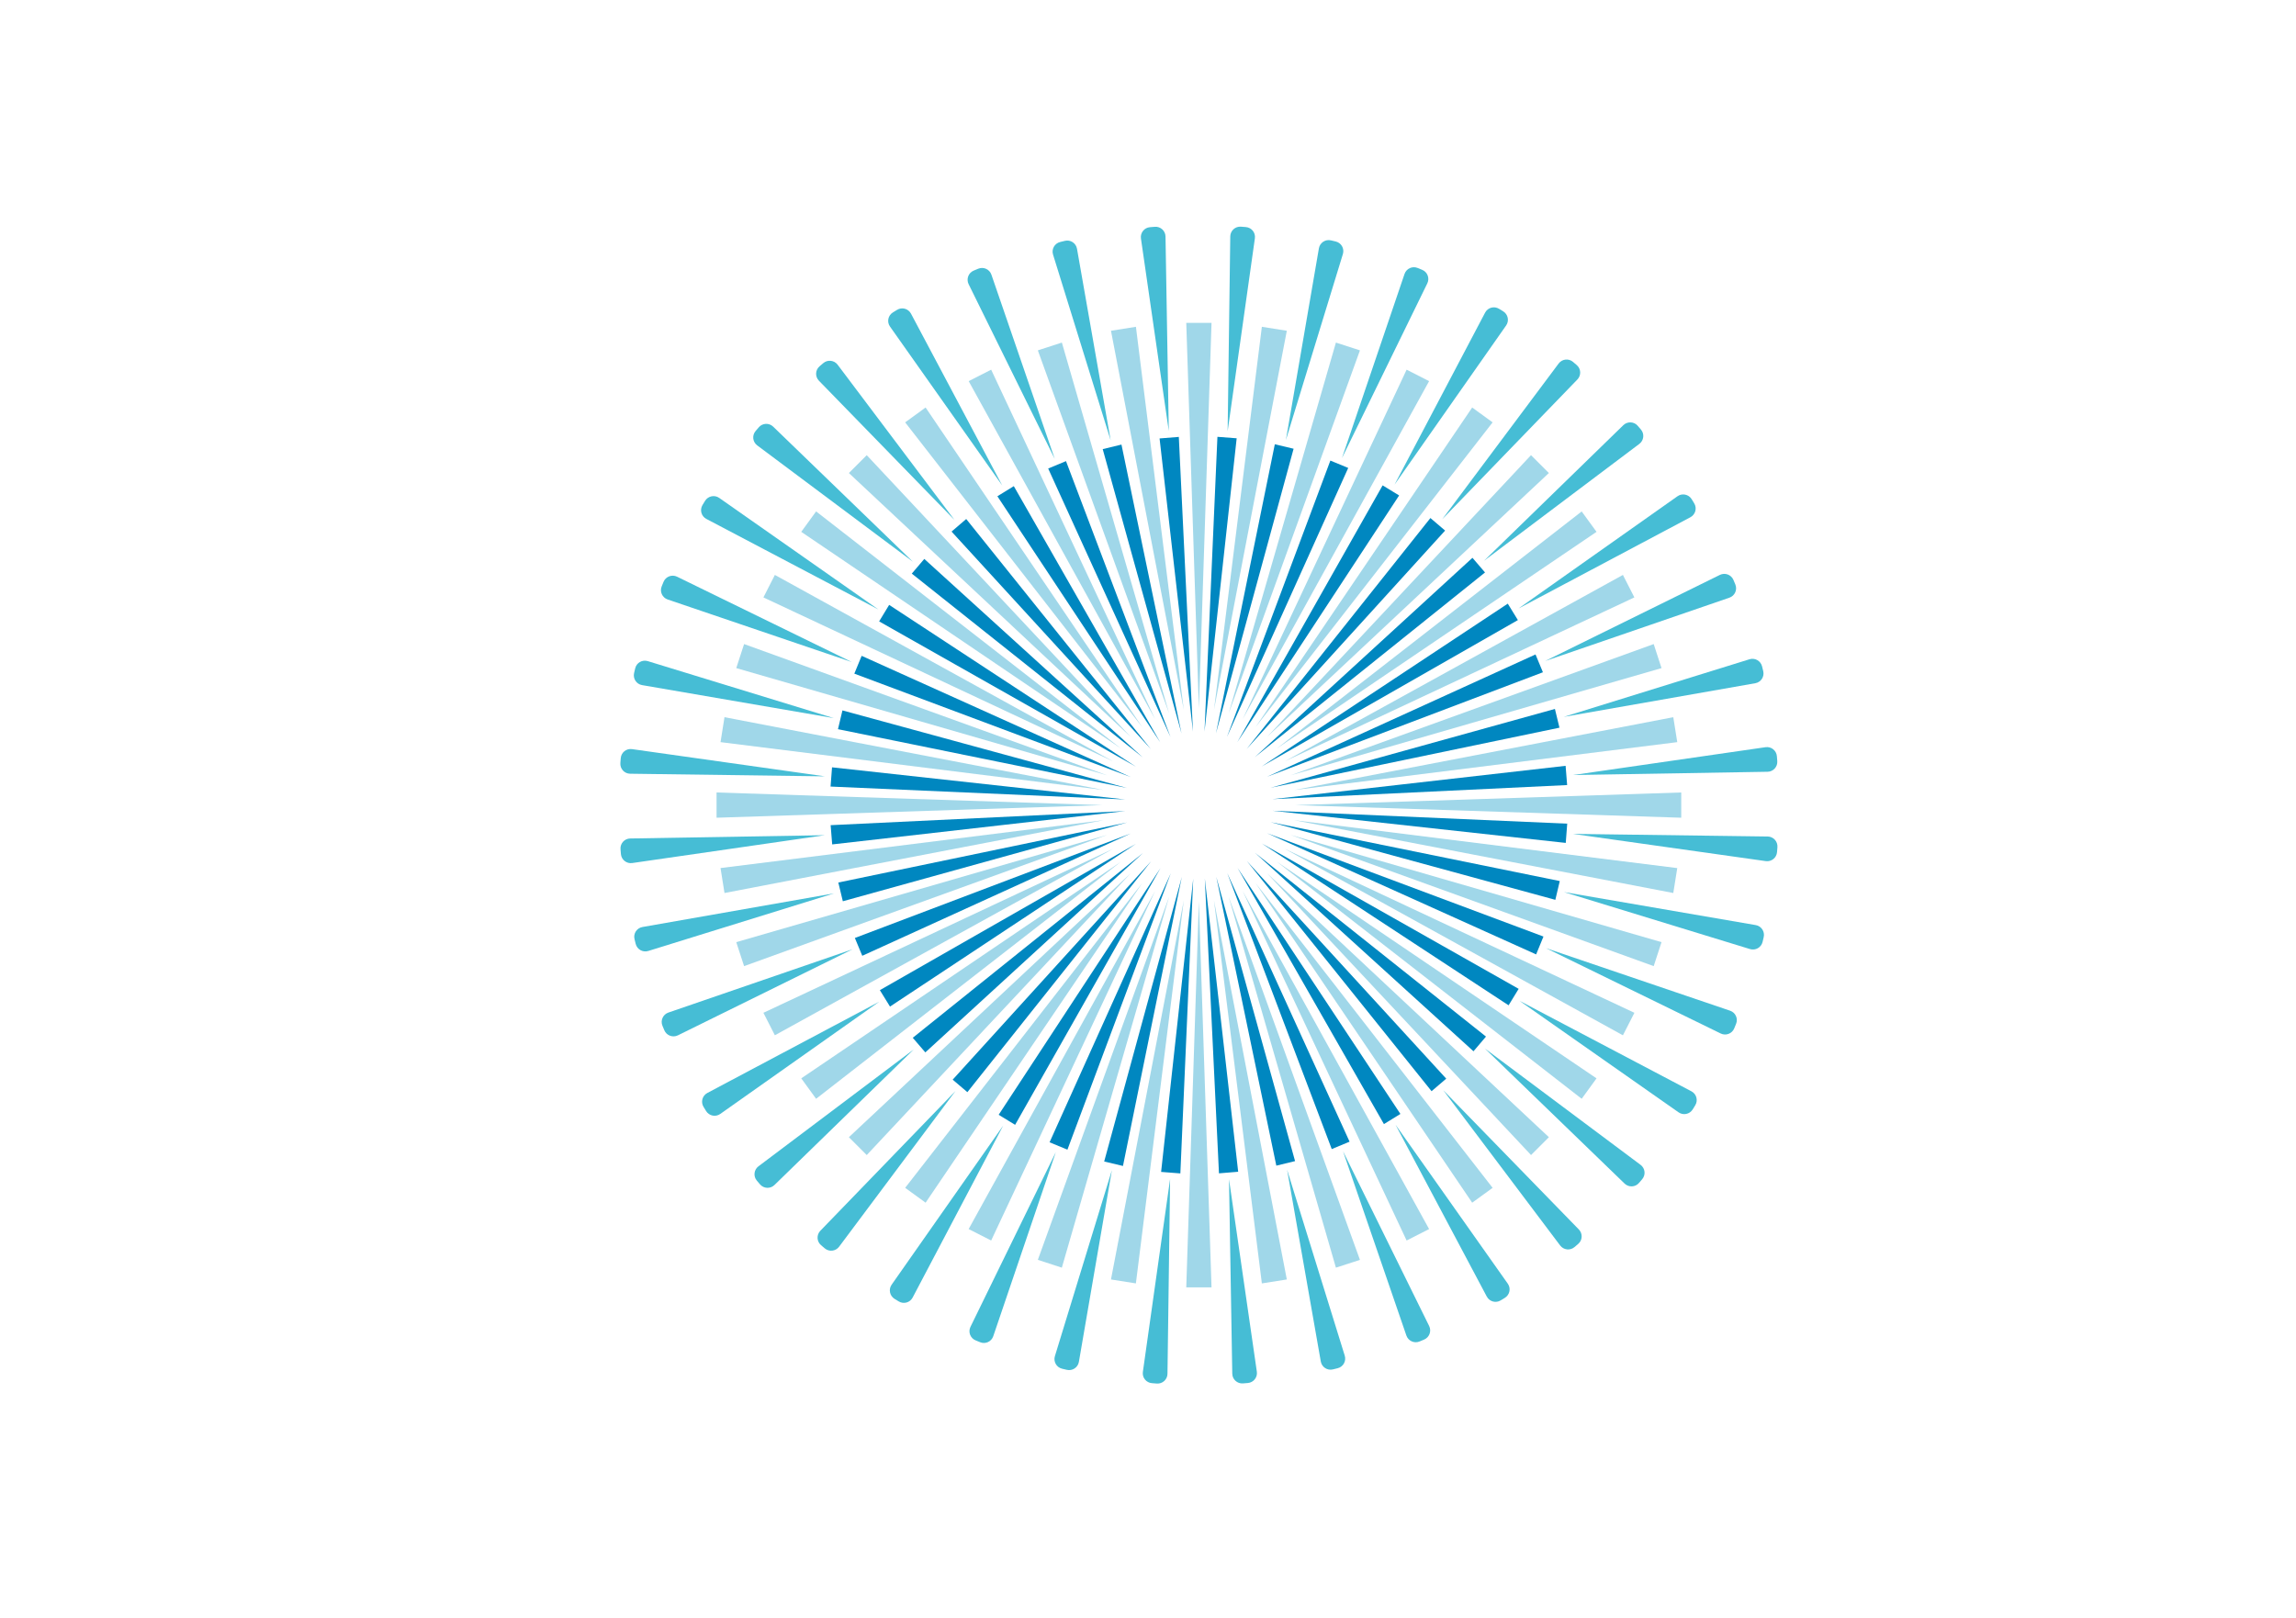
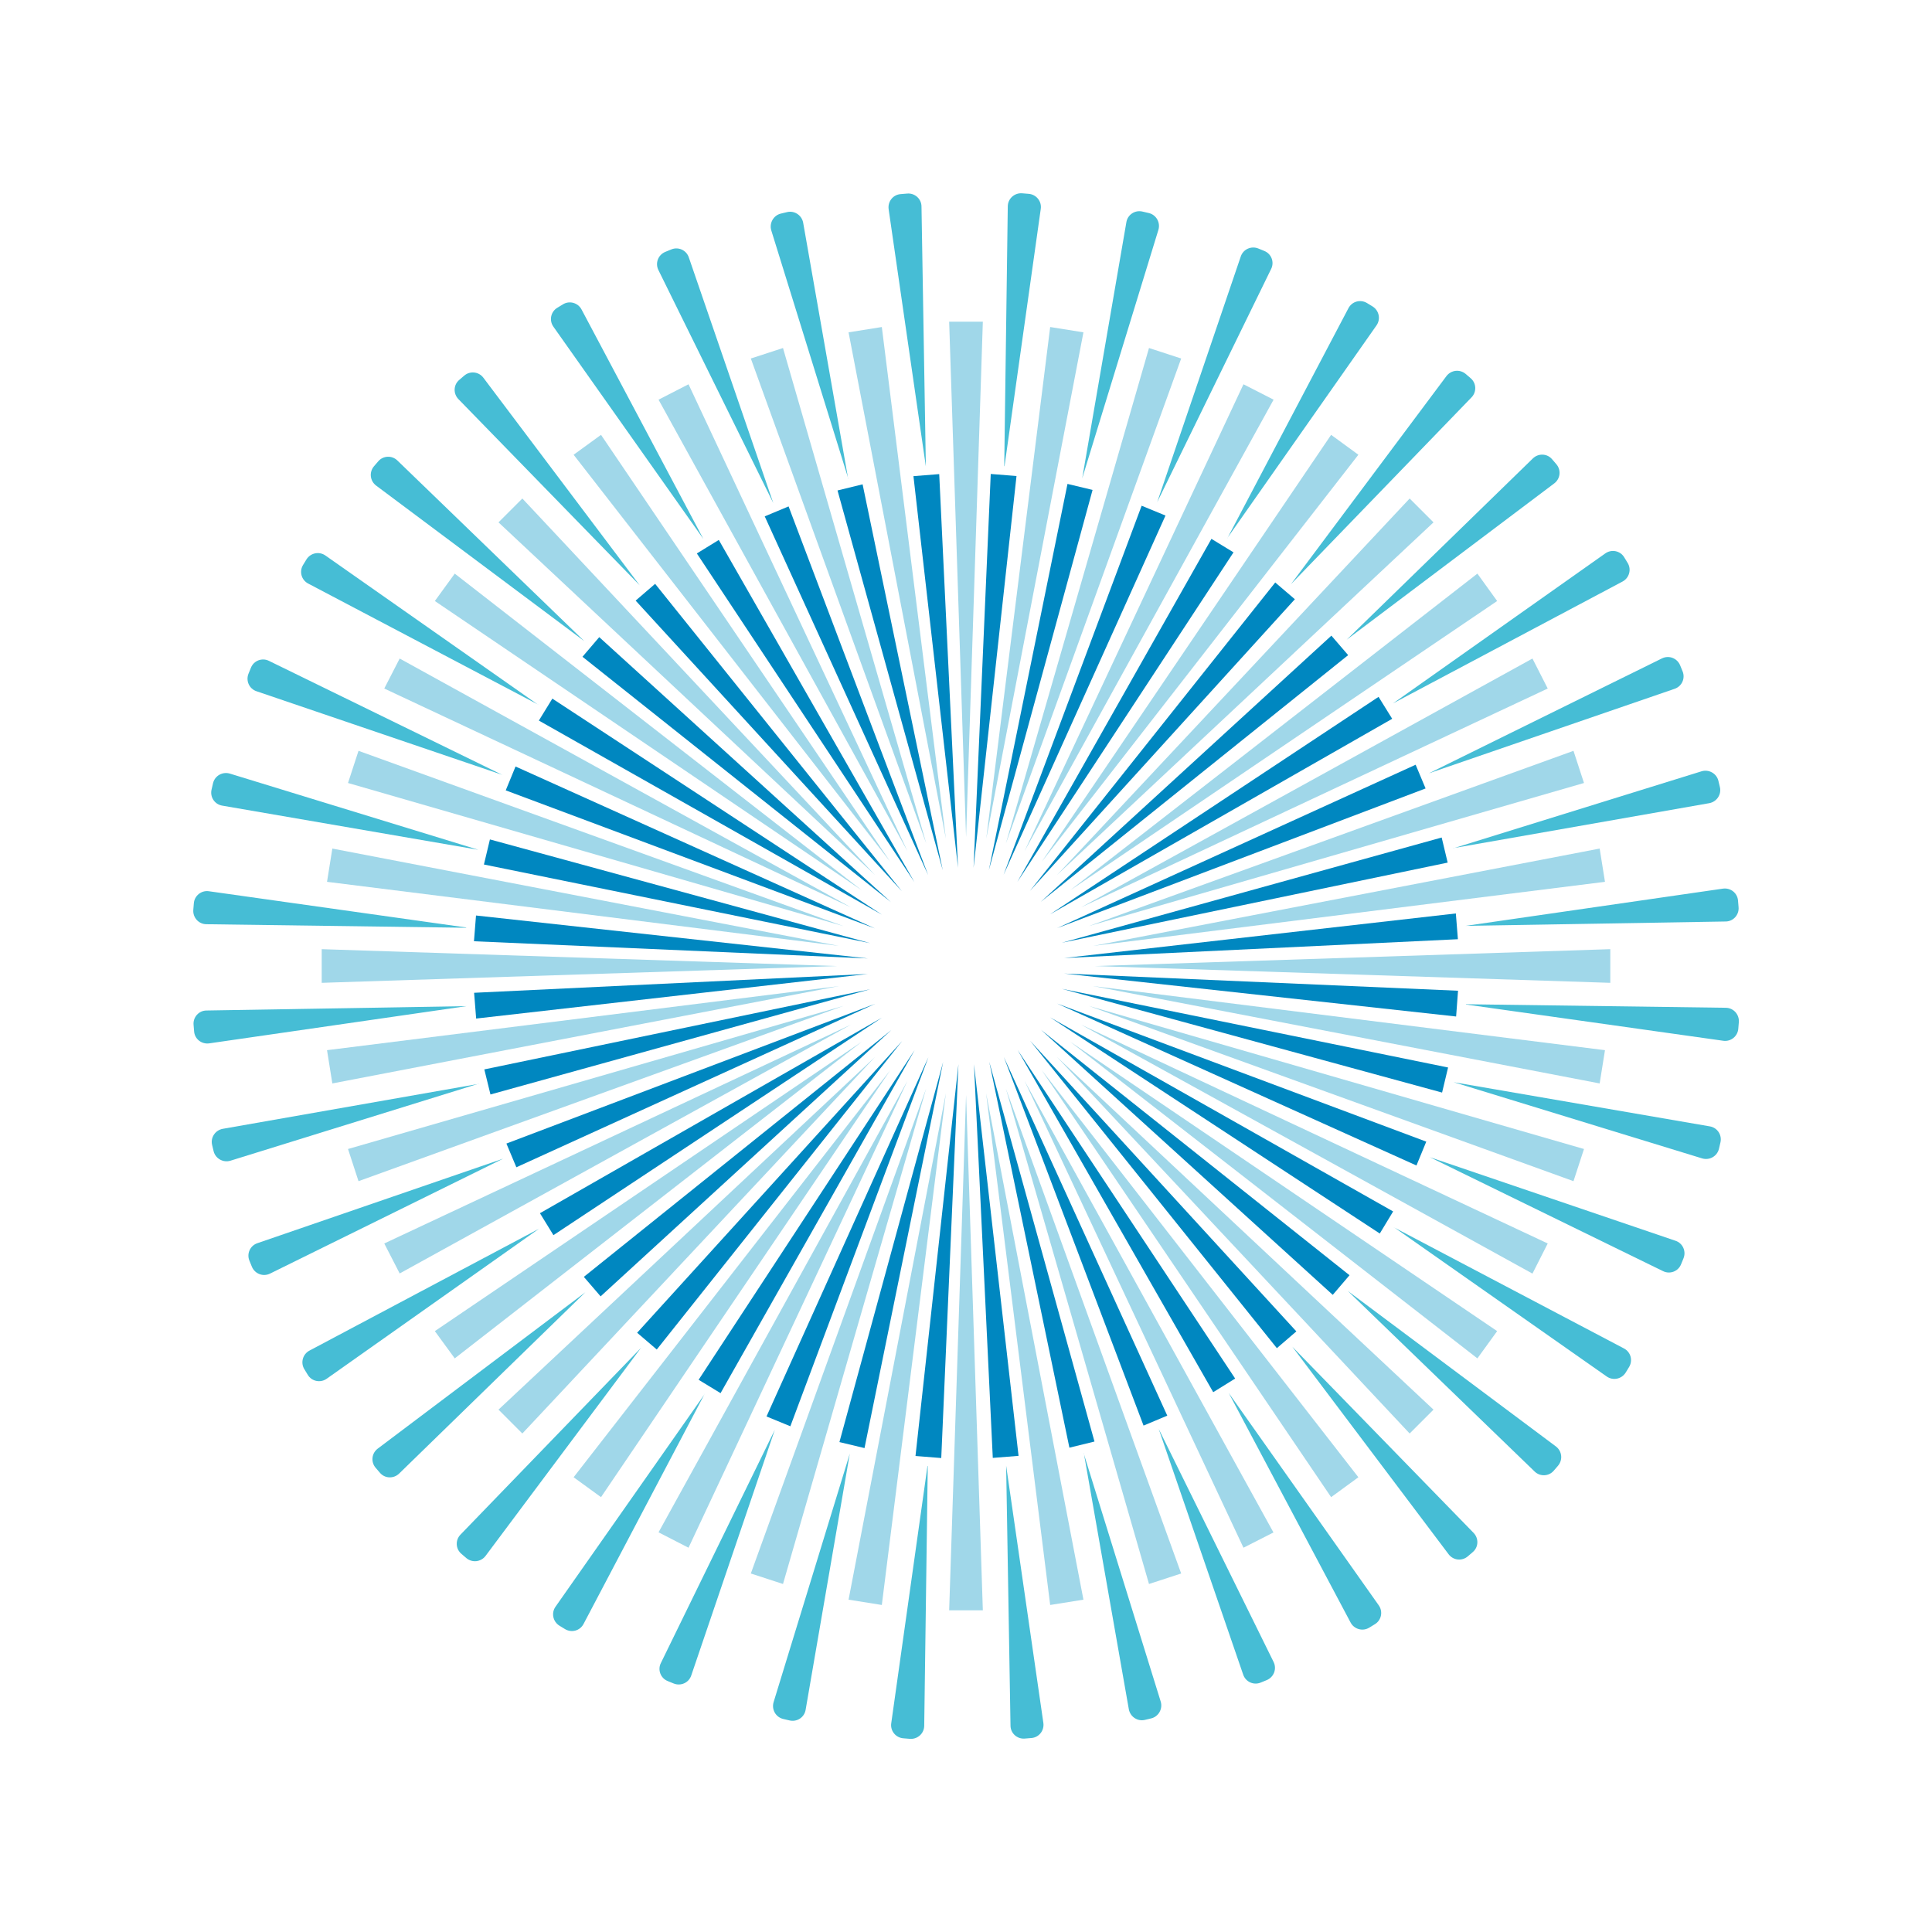
- <svg xmlns="http://www.w3.org/2000/svg" id="_图层_1" data-name="图层_1" viewBox="0 0 595.28 419.53">
+ <svg xmlns="http://www.w3.org/2000/svg" id="_图层_1" data-name="图层_1" viewBox="0 0 141.73 141.73">
  <defs>
    <style>
      .cls-1 {
        fill: #a0d7e9;
      }

      .cls-2 {
        fill: #46bdd5;
      }

      .cls-3 {
        fill: #0087c0;
      }
    </style>
  </defs>
  <g>
-     <polygon class="cls-1" points="310.83 233.78 307.56 333.82 314.11 333.82 310.83 233.78" />
-     <polygon class="cls-1" points="306.92 233.47 288.04 331.77 294.5 332.79 306.92 233.47" />
-     <polygon class="cls-1" points="303.11 232.55 269.08 326.68 275.3 328.71 303.11 232.55" />
-     <polygon class="cls-1" points="299.48 231.05 251.14 318.7 256.98 321.67 299.48 231.05" />
-     <polygon class="cls-1" points="296.13 229 234.68 308.01 239.98 311.86 296.13 229" />
-     <polygon class="cls-1" points="293.15 226.45 220.09 294.88 224.72 299.51 293.15 226.45" />
-     <polygon class="cls-1" points="290.6 223.47 207.74 279.62 211.59 284.92 290.6 223.47" />
-     <polygon class="cls-1" points="288.55 220.12 197.93 262.62 200.9 268.45 288.55 220.12" />
-     <polygon class="cls-1" points="287.05 216.5 190.89 244.3 192.92 250.52 287.05 216.5" />
-     <polygon class="cls-1" points="286.13 212.68 186.81 225.09 187.84 231.56 286.13 212.68" />
-     <polygon class="cls-1" points="285.82 208.77 185.78 205.49 185.78 212.04 285.82 208.77" />
-     <polygon class="cls-1" points="286.13 204.85 187.84 185.97 186.81 192.44 286.13 204.85" />
-     <polygon class="cls-1" points="287.05 201.04 192.92 167.01 190.89 173.24 287.05 201.04" />
-     <polygon class="cls-1" points="288.55 197.41 200.9 149.08 197.93 154.91 288.55 197.41" />
-     <polygon class="cls-1" points="290.6 194.06 211.59 132.61 207.74 137.91 290.6 194.06" />
-     <polygon class="cls-1" points="293.15 191.08 224.72 118.03 220.09 122.66 293.15 191.08" />
-     <polygon class="cls-1" points="296.13 188.53 239.98 105.67 234.68 109.52 296.13 188.53" />
-     <polygon class="cls-1" points="299.48 186.48 256.98 95.86 251.15 98.83 299.48 186.48" />
-     <polygon class="cls-1" points="303.11 184.98 275.31 88.83 269.08 90.85 303.11 184.98" />
-     <polygon class="cls-1" points="306.92 184.07 294.51 84.74 288.04 85.77 306.92 184.07" />
-     <polygon class="cls-1" points="310.83 183.76 314.11 83.72 307.56 83.72 310.83 183.76" />
-     <polygon class="cls-1" points="314.75 184.07 333.63 85.77 327.16 84.74 314.75 184.07" />
-     <polygon class="cls-1" points="318.56 184.98 352.59 90.85 346.36 88.83 318.56 184.98" />
-     <polygon class="cls-1" points="322.19 186.48 370.52 98.83 364.69 95.86 322.19 186.48" />
-     <polygon class="cls-1" points="325.54 188.53 386.99 109.52 381.69 105.67 325.54 188.53" />
-     <polygon class="cls-1" points="328.52 191.08 401.57 122.66 396.94 118.03 328.52 191.08" />
-     <polygon class="cls-1" points="331.07 194.07 413.93 137.91 410.08 132.62 331.07 194.07" />
-     <polygon class="cls-1" points="333.12 197.41 423.74 154.91 420.77 149.08 333.12 197.41" />
-     <polygon class="cls-1" points="334.62 201.04 430.78 173.24 428.75 167.01 334.62 201.04" />
-     <polygon class="cls-1" points="335.54 204.86 434.86 192.44 433.83 185.97 335.54 204.86" />
-     <polygon class="cls-1" points="335.84 208.77 435.89 212.04 435.89 205.49 335.84 208.77" />
-     <polygon class="cls-1" points="335.54 212.68 433.83 231.56 434.86 225.1 335.54 212.68" />
-     <polygon class="cls-1" points="334.62 216.5 428.75 250.52 430.78 244.3 334.62 216.5" />
-     <polygon class="cls-1" points="333.12 220.12 420.77 268.46 423.75 262.62 333.12 220.12" />
-     <polygon class="cls-1" points="331.07 223.47 410.08 284.92 413.93 279.62 331.07 223.47" />
-     <polygon class="cls-1" points="328.52 226.45 396.95 299.51 401.58 294.88 328.52 226.45" />
-     <polygon class="cls-1" points="325.54 229 381.69 311.86 386.99 308.01 325.54 229" />
-     <polygon class="cls-1" points="322.19 231.05 364.69 321.67 370.52 318.7 322.19 231.05" />
-     <polygon class="cls-1" points="318.56 232.55 346.36 328.71 352.59 326.69 318.56 232.55" />
-     <polygon class="cls-1" points="314.74 233.47 327.16 332.79 333.63 331.77 314.74 233.47" />
+     <polygon class="cls-1" points="70.87 80.32 69.63 118.13 72.1 118.13 70.87 80.32" />
+     <polygon class="cls-1" points="69.39 80.2 62.25 117.35 64.69 117.74 69.39 80.2" />
+     <polygon class="cls-1" points="67.94 79.86 55.08 115.43 57.44 116.2 67.94 79.86" />
+     <polygon class="cls-1" points="66.57 79.29 48.31 112.41 50.51 113.54 66.57 79.29" />
+     <polygon class="cls-1" points="65.31 78.51 42.08 108.37 44.09 109.83 65.31 78.51" />
+     <polygon class="cls-1" points="64.18 77.55 36.57 103.41 38.32 105.16 64.18 77.55" />
+     <polygon class="cls-1" points="63.22 76.42 31.9 97.65 33.36 99.65 63.22 76.42" />
+     <polygon class="cls-1" points="62.44 75.16 28.19 91.22 29.32 93.42 62.44 75.16" />
+     <polygon class="cls-1" points="61.88 73.79 25.53 84.29 26.3 86.65 61.88 73.79" />
+     <polygon class="cls-1" points="61.53 72.34 23.99 77.04 24.38 79.48 61.53 72.34" />
+     <polygon class="cls-1" points="61.41 70.87 23.6 69.63 23.6 72.1 61.41 70.87" />
+     <polygon class="cls-1" points="61.53 69.39 24.38 62.25 23.99 64.69 61.53 69.39" />
+     <polygon class="cls-1" points="61.88 67.94 26.3 55.08 25.53 57.44 61.88 67.94" />
+     <polygon class="cls-1" points="62.44 66.57 29.32 48.31 28.19 50.51 62.44 66.57" />
+     <polygon class="cls-1" points="63.22 65.31 33.36 42.08 31.9 44.09 63.22 65.31" />
+     <polygon class="cls-1" points="64.18 64.18 38.32 36.57 36.57 38.32 64.18 64.18" />
+     <polygon class="cls-1" points="65.31 63.22 44.09 31.9 42.08 33.36 65.31 63.22" />
+     <polygon class="cls-1" points="66.57 62.44 50.51 28.19 48.31 29.32 66.57 62.44" />
+     <polygon class="cls-1" points="67.95 61.88 57.44 25.53 55.08 26.3 67.95 61.88" />
+     <polygon class="cls-1" points="69.39 61.53 64.69 23.99 62.25 24.38 69.39 61.53" />
+     <polygon class="cls-1" points="70.87 61.41 72.1 23.6 69.63 23.6 70.87 61.41" />
+     <polygon class="cls-1" points="72.35 61.53 79.48 24.38 77.04 23.99 72.35 61.53" />
+     <polygon class="cls-1" points="73.79 61.88 86.65 26.3 84.29 25.53 73.79 61.88" />
+     <polygon class="cls-1" points="75.16 62.44 93.43 29.32 91.22 28.19 75.16 62.44" />
+     <polygon class="cls-1" points="76.42 63.22 99.65 33.36 97.65 31.9 76.42 63.22" />
+     <polygon class="cls-1" points="77.55 64.18 105.16 38.32 103.41 36.57 77.55 64.18" />
+     <polygon class="cls-1" points="78.51 65.31 109.83 44.09 108.38 42.08 78.51 65.31" />
+     <polygon class="cls-1" points="79.29 66.57 113.54 50.51 112.42 48.31 79.29 66.57" />
+     <polygon class="cls-1" points="79.86 67.94 116.2 57.44 115.43 55.08 79.86 67.94" />
+     <polygon class="cls-1" points="80.2 69.39 117.74 64.69 117.35 62.25 80.2 69.39" />
+     <polygon class="cls-1" points="80.32 70.87 118.13 72.1 118.13 69.63 80.32 70.87" />
+     <polygon class="cls-1" points="80.2 72.34 117.35 79.48 117.74 77.04 80.2 72.34" />
+     <polygon class="cls-1" points="79.86 73.79 115.43 86.65 116.2 84.29 79.86 73.79" />
+     <polygon class="cls-1" points="79.29 75.16 112.42 93.43 113.54 91.22 79.29 75.16" />
+     <polygon class="cls-1" points="78.51 76.42 108.38 99.65 109.83 97.65 78.51 76.42" />
+     <polygon class="cls-1" points="77.55 77.55 103.41 105.16 105.16 103.41 77.55 77.55" />
+     <polygon class="cls-1" points="76.42 78.51 97.65 109.83 99.65 108.37 76.42 78.51" />
+     <polygon class="cls-1" points="75.16 79.29 91.22 113.54 93.42 112.42 75.16 79.29" />
+     <polygon class="cls-1" points="73.79 79.86 84.29 116.2 86.65 115.43 73.79 79.86" />
+     <polygon class="cls-1" points="72.34 80.2 77.04 117.74 79.48 117.35 72.34 80.2" />
  </g>
  <g>
-     <polygon class="cls-3" points="309.37 227.83 301.04 303.88 306.03 304.27 309.37 227.83" />
-     <polygon class="cls-3" points="306.41 227.37 286.28 301.18 291.15 302.34 306.41 227.37" />
-     <polygon class="cls-3" points="303.55 226.44 272.12 296.2 276.75 298.11 303.55 226.44" />
-     <polygon class="cls-3" points="300.88 225.09 258.92 289.07 263.19 291.67 300.88 225.09" />
-     <polygon class="cls-3" points="298.45 223.33 247 279.96 250.81 283.2 298.45 223.33" />
-     <polygon class="cls-3" points="296.32 221.21 236.65 269.1 239.91 272.89 296.32 221.21" />
-     <polygon class="cls-3" points="294.55 218.79 228.12 256.75 230.75 261.01 294.55 218.79" />
-     <polygon class="cls-3" points="293.19 216.12 221.64 243.22 223.56 247.84 293.19 216.12" />
-     <polygon class="cls-3" points="292.25 213.27 217.35 228.84 218.52 233.7 292.25 213.27" />
-     <polygon class="cls-3" points="291.78 210.31 215.36 213.97 215.76 218.96 291.78 210.31" />
-     <polygon class="cls-3" points="291.77 207.31 215.72 198.97 215.34 203.96 291.77 207.31" />
-     <polygon class="cls-3" points="292.24 204.34 218.42 184.21 217.26 189.08 292.24 204.34" />
-     <polygon class="cls-3" points="293.16 201.49 223.4 170.06 221.5 174.68 293.16 201.49" />
-     <polygon class="cls-3" points="294.51 198.81 230.53 156.85 227.93 161.13 294.51 198.81" />
-     <polygon class="cls-3" points="296.27 196.38 239.64 144.93 236.4 148.74 296.27 196.38" />
-     <polygon class="cls-3" points="298.39 194.26 250.51 134.58 246.71 137.84 298.39 194.26" />
-     <polygon class="cls-3" points="300.81 192.49 262.85 126.06 258.59 128.68 300.81 192.49" />
-     <polygon class="cls-3" points="303.48 191.12 276.38 119.57 271.76 121.49 303.48 191.12" />
-     <polygon class="cls-3" points="306.33 190.19 290.76 115.28 285.9 116.46 306.33 190.19" />
-     <polygon class="cls-3" points="309.3 189.71 305.63 113.29 300.64 113.69 309.3 189.71" />
-     <polygon class="cls-3" points="312.29 189.71 320.63 113.65 315.64 113.27 312.29 189.71" />
-     <polygon class="cls-3" points="315.26 190.17 335.39 116.36 330.52 115.2 315.26 190.17" />
-     <polygon class="cls-3" points="318.11 191.09 349.55 121.34 344.92 119.43 318.11 191.09" />
-     <polygon class="cls-3" points="320.79 192.45 362.75 128.47 358.47 125.86 320.79 192.45" />
-     <polygon class="cls-3" points="323.22 194.21 374.67 137.58 370.86 134.33 323.22 194.21" />
-     <polygon class="cls-3" points="325.35 196.32 385.02 148.44 381.76 144.64 325.35 196.32" />
-     <polygon class="cls-3" points="327.11 198.75 393.54 160.79 390.92 156.53 327.11 198.75" />
-     <polygon class="cls-3" points="328.48 201.42 400.03 174.32 398.11 169.7 328.48 201.42" />
-     <polygon class="cls-3" points="329.41 204.27 404.32 188.69 403.14 183.83 329.41 204.27" />
-     <polygon class="cls-3" points="329.89 207.23 406.31 203.57 405.91 198.58 329.89 207.23" />
-     <polygon class="cls-3" points="329.9 210.23 405.95 218.57 406.33 213.58 329.9 210.23" />
-     <polygon class="cls-3" points="329.43 213.19 403.25 233.33 404.4 228.46 329.43 213.19" />
-     <polygon class="cls-3" points="328.51 216.05 398.27 247.48 400.17 242.85 328.51 216.05" />
-     <polygon class="cls-3" points="327.15 218.72 391.13 260.68 393.74 256.41 327.15 218.72" />
-     <polygon class="cls-3" points="325.4 221.15 382.03 272.6 385.27 268.79 325.4 221.15" />
-     <polygon class="cls-3" points="323.28 223.28 371.16 282.95 374.96 279.7 323.28 223.28" />
-     <polygon class="cls-3" points="320.86 225.05 358.81 291.48 363.08 288.85 320.86 225.05" />
-     <polygon class="cls-3" points="318.19 226.41 345.28 297.96 349.9 296.04 318.19 226.41" />
-     <polygon class="cls-3" points="315.34 227.35 330.91 302.26 335.77 301.08 315.34 227.35" />
-     <polygon class="cls-3" points="312.37 227.82 316.04 304.25 321.02 303.84 312.37 227.82" />
+     <polygon class="cls-3" points="70.31 78.07 67.16 106.81 69.05 106.96 70.31 78.07" />
+     <polygon class="cls-3" points="69.19 77.9 61.58 105.79 63.42 106.23 69.19 77.9" />
+     <polygon class="cls-3" points="68.11 77.55 56.23 103.91 57.98 104.63 68.11 77.55" />
+     <polygon class="cls-3" points="67.1 77.03 51.25 101.22 52.86 102.2 67.1 77.03" />
+     <polygon class="cls-3" points="66.18 76.37 46.74 97.77 48.18 99 66.18 76.37" />
+     <polygon class="cls-3" points="65.38 75.57 42.83 93.67 44.06 95.1 65.38 75.57" />
+     <polygon class="cls-3" points="64.71 74.65 39.61 89 40.6 90.61 64.71 74.65" />
+     <polygon class="cls-3" points="64.2 73.64 37.15 83.89 37.88 85.63 64.2 73.64" />
+     <polygon class="cls-3" points="63.84 72.57 35.53 78.45 35.98 80.29 63.84 72.57" />
+     <polygon class="cls-3" points="63.66 71.45 34.78 72.83 34.93 74.72 63.66 71.45" />
+     <polygon class="cls-3" points="63.66 70.31 34.92 67.16 34.77 69.05 63.66 70.31" />
+     <polygon class="cls-3" points="63.84 69.19 35.94 61.58 35.5 63.42 63.84 69.19" />
+     <polygon class="cls-3" points="64.19 68.11 37.82 56.23 37.1 57.98 64.19 68.11" />
+     <polygon class="cls-3" points="64.7 67.1 40.52 51.25 39.53 52.86 64.7 67.1" />
+     <polygon class="cls-3" points="65.36 66.18 43.96 46.74 42.73 48.18 65.36 66.18" />
+     <polygon class="cls-3" points="66.16 65.38 48.06 42.83 46.63 44.06 66.16 65.38" />
+     <polygon class="cls-3" points="67.08 64.71 52.73 39.61 51.12 40.6 67.08 64.71" />
+     <polygon class="cls-3" points="68.09 64.2 57.85 37.15 56.1 37.88 68.09 64.2" />
+     <polygon class="cls-3" points="69.16 63.84 63.28 35.53 61.44 35.98 69.16 63.84" />
+     <polygon class="cls-3" points="70.28 63.66 68.9 34.78 67.01 34.93 70.28 63.66" />
+     <polygon class="cls-3" points="71.42 63.66 74.57 34.92 72.68 34.77 71.42 63.66" />
+     <polygon class="cls-3" points="72.54 63.84 80.15 35.94 78.31 35.5 72.54 63.84" />
+     <polygon class="cls-3" points="73.62 64.18 85.5 37.82 83.75 37.1 73.62 64.18" />
+     <polygon class="cls-3" points="74.63 64.7 90.49 40.52 88.87 39.53 74.63 64.7" />
+     <polygon class="cls-3" points="75.55 65.36 94.99 43.96 93.55 42.73 75.55 65.36" />
+     <polygon class="cls-3" points="76.35 66.16 98.9 48.06 97.67 46.63 76.35 66.16" />
+     <polygon class="cls-3" points="77.02 67.08 102.13 52.73 101.13 51.12 77.02 67.08" />
+     <polygon class="cls-3" points="77.54 68.09 104.58 57.84 103.85 56.1 77.54 68.09" />
+     <polygon class="cls-3" points="77.89 69.16 106.2 63.28 105.76 61.44 77.89 69.16" />
+     <polygon class="cls-3" points="78.07 70.28 106.95 68.9 106.8 67.01 78.07 70.28" />
+     <polygon class="cls-3" points="78.07 71.42 106.82 74.57 106.96 72.68 78.07 71.42" />
+     <polygon class="cls-3" points="77.9 72.54 105.79 80.15 106.23 78.31 77.9 72.54" />
+     <polygon class="cls-3" points="77.55 73.62 103.91 85.5 104.63 83.75 77.55 73.62" />
+     <polygon class="cls-3" points="77.03 74.63 101.22 90.49 102.2 88.87 77.03 74.63" />
+     <polygon class="cls-3" points="76.37 75.55 97.77 94.99 99 93.55 76.37 75.55" />
+     <polygon class="cls-3" points="75.57 76.35 93.67 98.9 95.1 97.67 75.57 76.35" />
+     <polygon class="cls-3" points="74.65 77.02 89 102.13 90.61 101.13 74.65 77.02" />
+     <polygon class="cls-3" points="73.64 77.54 83.89 104.58 85.63 103.85 73.64 77.54" />
+     <polygon class="cls-3" points="72.57 77.89 78.45 106.2 80.29 105.75 72.57 77.89" />
+     <polygon class="cls-3" points="71.45 78.07 72.83 106.95 74.72 106.8 71.45 78.07" />
  </g>
  <g>
-     <path class="cls-2" d="M303.36,305.79l-7.05,49.95c-.21,1.47.87,2.81,2.35,2.92l1.26.1c1.48.11,2.75-1.04,2.77-2.53l.68-50.44Z" />
-     <path class="cls-2" d="M288.28,303.42l-14.78,48.24c-.43,1.42.42,2.91,1.86,3.25l1.23.29c1.44.34,2.88-.6,3.13-2.06l8.56-49.72Z" />
-     <path class="cls-2" d="M273.75,298.73l-22.14,45.33c-.65,1.33-.04,2.94,1.33,3.5l1.17.48c1.37.57,2.93-.14,3.41-1.55l16.23-47.77Z" />
-     <path class="cls-2" d="M260.13,291.82l-28.96,41.31c-.85,1.21-.5,2.89.76,3.67l1.08.66c1.27.77,2.92.32,3.61-1l23.5-44.64Z" />
-     <path class="cls-2" d="M247.76,282.87l-35.07,36.27c-1.03,1.07-.95,2.78.18,3.74l.96.82c1.13.96,2.83.77,3.72-.42l30.2-40.41Z" />
-     <path class="cls-2" d="M236.95,272.09l-40.31,30.34c-1.18.89-1.37,2.6-.41,3.72l.82.96c.96,1.13,2.68,1.2,3.74.17l36.15-35.19Z" />
-     <path class="cls-2" d="M227.95,259.75l-44.56,23.66c-1.31.7-1.76,2.35-.98,3.61l.66,1.08c.78,1.26,2.46,1.61,3.67.75l41.21-29.1Z" />
-     <path class="cls-2" d="M221,246.16l-47.71,16.4c-1.4.48-2.11,2.05-1.54,3.42l.49,1.17c.57,1.37,2.18,1.97,3.51,1.32l45.25-22.3Z" />
-     <path class="cls-2" d="M216.25,231.65l-49.69,8.73c-1.46.26-2.4,1.69-2.05,3.13l.3,1.23c.35,1.44,1.84,2.29,3.26,1.85l48.18-14.94Z" />
-     <path class="cls-2" d="M213.84,216.57l-50.44.85c-1.48.02-2.64,1.3-2.52,2.77l.1,1.26c.12,1.48,1.46,2.55,2.93,2.34l49.93-7.22Z" />
-     <path class="cls-2" d="M213.81,201.3l-49.95-7.05c-1.47-.21-2.81.87-2.92,2.35l-.1,1.26c-.11,1.48,1.04,2.75,2.53,2.77l50.44.68Z" />
-     <path class="cls-2" d="M216.18,186.21l-48.24-14.78c-1.42-.43-2.91.42-3.25,1.86l-.29,1.23c-.34,1.44.6,2.88,2.06,3.13l49.72,8.56Z" />
-     <path class="cls-2" d="M220.87,171.68l-45.33-22.14c-1.33-.65-2.94-.04-3.5,1.33l-.48,1.17c-.57,1.37.14,2.93,1.55,3.41l47.77,16.23Z" />
-     <path class="cls-2" d="M227.78,158.07l-41.31-28.96c-1.21-.85-2.89-.5-3.67.76l-.66,1.08c-.77,1.27-.32,2.92,1,3.61l44.64,23.5Z" />
-     <path class="cls-2" d="M236.73,145.7l-36.27-35.07c-1.07-1.03-2.78-.95-3.74.18l-.82.96c-.96,1.13-.77,2.83.42,3.72l40.41,30.2Z" />
-     <path class="cls-2" d="M247.51,134.88l-30.34-40.31c-.89-1.18-2.6-1.37-3.72-.41l-.96.82c-1.13.96-1.2,2.68-.17,3.74l35.19,36.15Z" />
-     <path class="cls-2" d="M259.85,125.89l-23.66-44.56c-.7-1.31-2.35-1.76-3.61-.98l-1.08.66c-1.26.78-1.61,2.46-.75,3.67l29.1,41.21Z" />
-     <path class="cls-2" d="M273.44,118.93l-16.4-47.71c-.48-1.4-2.05-2.11-3.42-1.54l-1.17.49c-1.37.57-1.97,2.18-1.32,3.51l22.3,45.25Z" />
-     <path class="cls-2" d="M287.96,114.19l-8.73-49.69c-.26-1.46-1.69-2.4-3.13-2.05l-1.23.3c-1.44.35-2.29,1.84-1.85,3.26l14.94,48.18Z" />
-     <path class="cls-2" d="M303.03,111.77l-.85-50.44c-.02-1.48-1.3-2.64-2.77-2.52l-1.26.1c-1.48.12-2.55,1.46-2.34,2.93l7.22,49.93Z" />
-     <path class="cls-2" d="M318.3,111.75l7.05-49.95c.21-1.47-.87-2.81-2.35-2.92l-1.26-.1c-1.48-.11-2.75,1.04-2.77,2.53l-.68,50.44Z" />
-     <path class="cls-2" d="M333.39,114.11l14.78-48.24c.43-1.42-.42-2.91-1.86-3.25l-1.23-.29c-1.44-.34-2.88.6-3.13,2.06l-8.56,49.72Z" />
-     <path class="cls-2" d="M347.92,118.8l22.14-45.33c.65-1.33.04-2.94-1.33-3.5l-1.17-.48c-1.37-.57-2.93.14-3.41,1.55l-16.23,47.77Z" />
-     <path class="cls-2" d="M361.53,125.71l28.96-41.31c.85-1.21.5-2.89-.76-3.67l-1.08-.66c-1.27-.77-2.92-.32-3.61,1l-23.5,44.64Z" />
-     <path class="cls-2" d="M373.9,134.67l35.07-36.27c1.03-1.07.95-2.78-.18-3.74l-.96-.82c-1.13-.96-2.83-.77-3.72.42l-30.2,40.41Z" />
-     <path class="cls-2" d="M384.72,145.44l40.31-30.34c1.18-.89,1.37-2.6.41-3.72l-.82-.96c-.96-1.13-2.68-1.2-3.74-.17l-36.15,35.19Z" />
-     <path class="cls-2" d="M393.71,157.78l44.56-23.66c1.31-.7,1.76-2.35.98-3.61l-.66-1.08c-.78-1.26-2.46-1.61-3.67-.75l-41.21,29.1Z" />
-     <path class="cls-2" d="M400.67,171.38l47.71-16.4c1.4-.48,2.11-2.05,1.54-3.42l-.49-1.17c-.57-1.37-2.18-1.97-3.51-1.32l-45.25,22.3Z" />
-     <path class="cls-2" d="M405.41,185.89l49.69-8.73c1.46-.26,2.4-1.69,2.05-3.13l-.3-1.23c-.35-1.44-1.84-2.29-3.26-1.85l-48.18,14.94Z" />
-     <path class="cls-2" d="M407.83,200.97l50.44-.85c1.48-.02,2.64-1.3,2.52-2.77l-.1-1.26c-.12-1.48-1.46-2.55-2.93-2.34l-49.93,7.22Z" />
-     <path class="cls-2" d="M407.86,216.24l49.95,7.05c1.47.21,2.81-.87,2.92-2.35l.1-1.26c.11-1.48-1.04-2.75-2.53-2.77l-50.44-.68Z" />
-     <path class="cls-2" d="M405.49,231.32l48.24,14.78c1.42.43,2.91-.42,3.25-1.86l.29-1.23c.34-1.44-.6-2.88-2.06-3.13l-49.72-8.56Z" />
-     <path class="cls-2" d="M400.8,245.85l45.33,22.14c1.33.65,2.94.04,3.5-1.33l.48-1.17c.57-1.37-.14-2.93-1.55-3.41l-47.77-16.23Z" />
-     <path class="cls-2" d="M393.89,259.47l41.31,28.96c1.21.85,2.89.5,3.67-.76l.66-1.08c.77-1.27.32-2.92-1-3.61l-44.64-23.5Z" />
-     <path class="cls-2" d="M384.94,271.84l36.27,35.07c1.07,1.03,2.78.95,3.74-.18l.82-.96c.96-1.13.77-2.83-.42-3.72l-40.41-30.2Z" />
-     <path class="cls-2" d="M374.16,282.65l30.34,40.31c.89,1.18,2.6,1.37,3.72.41l.96-.82c1.13-.96,1.2-2.68.17-3.74l-35.19-36.15Z" />
-     <path class="cls-2" d="M361.82,291.65l23.66,44.56c.7,1.31,2.35,1.76,3.61.98l1.08-.66c1.26-.78,1.61-2.46.75-3.67l-29.1-41.21Z" />
-     <path class="cls-2" d="M348.23,298.6l16.4,47.71c.48,1.4,2.05,2.11,3.42,1.54l1.17-.49c1.37-.57,1.97-2.18,1.32-3.51l-22.3-45.25Z" />
-     <path class="cls-2" d="M333.71,303.35l8.73,49.69c.26,1.46,1.69,2.4,3.13,2.05l1.23-.3c1.44-.35,2.29-1.84,1.85-3.26l-14.94-48.18Z" />
-     <path class="cls-2" d="M318.64,305.76l.85,50.44c.02,1.48,1.3,2.64,2.77,2.52l1.26-.1c1.48-.12,2.55-1.46,2.34-2.93l-7.22-49.93Z" />
+     <path class="cls-2" d="M68.04,107.54l-2.66,18.88c-.08.55.33,1.06.89,1.1l.48.04c.56.04,1.04-.39,1.05-.95l.26-19.07Z" />
+     <path class="cls-2" d="M62.34,106.64l-5.59,18.23c-.16.54.16,1.1.7,1.23l.47.11c.55.13,1.09-.23,1.18-.78l3.24-18.79Z" />
+     <path class="cls-2" d="M56.85,104.87l-8.37,17.13c-.25.5-.02,1.11.5,1.32l.44.18c.52.21,1.11-.05,1.29-.59l6.14-18.05Z" />
+     <path class="cls-2" d="M51.7,102.26l-10.95,15.61c-.32.46-.19,1.09.29,1.39l.41.25c.48.29,1.1.12,1.36-.38l8.88-16.87Z" />
+     <path class="cls-2" d="M47.03,98.87l-13.25,13.71c-.39.4-.36,1.05.07,1.41l.36.31c.43.36,1.07.29,1.41-.16l11.41-15.27Z" />
+     <path class="cls-2" d="M42.94,94.8l-15.23,11.47c-.45.34-.52.98-.15,1.41l.31.36c.36.43,1.01.45,1.41.06l13.66-13.3Z" />
+     <path class="cls-2" d="M39.54,90.14l-16.84,8.94c-.49.26-.67.89-.37,1.37l.25.41c.29.48.93.61,1.39.28l15.57-11Z" />
+     <path class="cls-2" d="M36.91,85l-18.03,6.2c-.53.18-.8.77-.58,1.29l.18.44c.22.52.82.75,1.33.5l17.1-8.43Z" />
+     <path class="cls-2" d="M35.12,79.51l-18.78,3.3c-.55.1-.91.64-.78,1.18l.11.46c.13.54.7.86,1.23.7l18.21-5.65Z" />
+     <path class="cls-2" d="M34.21,73.81l-19.06.32c-.56,0-1,.49-.95,1.05l.04.48c.04.56.55.96,1.11.88l18.87-2.73Z" />
+     <path class="cls-2" d="M34.2,68.04l-18.88-2.66c-.55-.08-1.06.33-1.1.89l-.04.48c-.04.56.39,1.04.95,1.05l19.07.26Z" />
+     <path class="cls-2" d="M35.09,62.34l-18.23-5.59c-.54-.16-1.1.16-1.23.7l-.11.47c-.13.55.23,1.09.78,1.18l18.79,3.24Z" />
+     <path class="cls-2" d="M36.86,56.85l-17.13-8.37c-.5-.25-1.11-.02-1.32.5l-.18.44c-.21.52.05,1.11.59,1.29l18.05,6.14Z" />
+     <path class="cls-2" d="M39.48,51.7l-15.61-10.95c-.46-.32-1.09-.19-1.39.29l-.25.41c-.29.48-.12,1.1.38,1.36l16.87,8.88Z" />
+     <path class="cls-2" d="M42.86,47.03l-13.71-13.25c-.4-.39-1.05-.36-1.41.07l-.31.36c-.36.43-.29,1.07.16,1.41l15.27,11.41Z" />
+     <path class="cls-2" d="M46.93,42.94l-11.47-15.23c-.34-.45-.98-.52-1.41-.15l-.36.31c-.43.36-.45,1.01-.06,1.41l13.3,13.66Z" />
+     <path class="cls-2" d="M51.6,39.54l-8.94-16.84c-.26-.49-.89-.67-1.37-.37l-.41.25c-.48.29-.61.93-.28,1.39l11,15.57Z" />
+     <path class="cls-2" d="M56.73,36.91l-6.2-18.03c-.18-.53-.77-.8-1.29-.58l-.44.18c-.52.22-.75.82-.5,1.33l8.43,17.1Z" />
+     <path class="cls-2" d="M62.22,35.12l-3.3-18.78c-.1-.55-.64-.91-1.18-.78l-.46.11c-.54.13-.86.7-.7,1.23l5.65,18.21Z" />
+     <path class="cls-2" d="M67.92,34.21l-.32-19.06c0-.56-.49-1-1.05-.95l-.48.04c-.56.04-.96.55-.88,1.11l2.73,18.87Z" />
+     <path class="cls-2" d="M73.69,34.2l2.66-18.88c.08-.55-.33-1.06-.89-1.1l-.48-.04c-.56-.04-1.04.39-1.05.95l-.26,19.07Z" />
+     <path class="cls-2" d="M79.39,35.09l5.59-18.23c.16-.54-.16-1.1-.7-1.23l-.47-.11c-.55-.13-1.09.23-1.18.78l-3.24,18.79Z" />
+     <path class="cls-2" d="M84.88,36.86l8.37-17.13c.25-.5.02-1.11-.5-1.32l-.44-.18c-.52-.21-1.11.05-1.29.59l-6.14,18.05Z" />
+     <path class="cls-2" d="M90.03,39.48l10.95-15.61c.32-.46.19-1.09-.29-1.39l-.41-.25c-.48-.29-1.1-.12-1.36.38l-8.88,16.87Z" />
+     <path class="cls-2" d="M94.7,42.86l13.25-13.71c.39-.4.36-1.05-.07-1.41l-.36-.31c-.43-.36-1.07-.29-1.41.16l-11.41,15.27Z" />
+     <path class="cls-2" d="M98.79,46.93l15.23-11.47c.45-.34.52-.98.15-1.41l-.31-.36c-.36-.43-1.01-.45-1.41-.06l-13.66,13.3Z" />
+     <path class="cls-2" d="M102.19,51.6l16.84-8.94c.49-.26.67-.89.37-1.37l-.25-.41c-.29-.48-.93-.61-1.39-.28l-15.57,11Z" />
+     <path class="cls-2" d="M104.82,56.73l18.03-6.2c.53-.18.8-.77.58-1.29l-.18-.44c-.22-.52-.82-.75-1.33-.5l-17.1,8.43Z" />
+     <path class="cls-2" d="M106.61,62.22l18.78-3.3c.55-.1.91-.64.78-1.18l-.11-.46c-.13-.54-.7-.86-1.23-.7l-18.21,5.65Z" />
+     <path class="cls-2" d="M107.53,67.92l19.06-.32c.56,0,1-.49.95-1.05l-.04-.48c-.04-.56-.55-.96-1.11-.88l-18.87,2.73Z" />
+     <path class="cls-2" d="M107.54,73.69l18.88,2.66c.55.08,1.06-.33,1.1-.89l.04-.48c.04-.56-.39-1.04-.95-1.05l-19.07-.26Z" />
+     <path class="cls-2" d="M106.64,79.39l18.23,5.59c.54.16,1.1-.16,1.23-.7l.11-.47c.13-.55-.23-1.09-.78-1.18l-18.79-3.24Z" />
+     <path class="cls-2" d="M104.87,84.88l17.13,8.37c.5.25,1.11.02,1.32-.5l.18-.44c.21-.52-.05-1.11-.59-1.29l-18.05-6.14Z" />
+     <path class="cls-2" d="M102.26,90.03l15.61,10.95c.46.32,1.09.19,1.39-.29l.25-.41c.29-.48.12-1.1-.38-1.36l-16.87-8.88Z" />
+     <path class="cls-2" d="M98.87,94.7l13.71,13.25c.4.39,1.05.36,1.41-.07l.31-.36c.36-.43.29-1.07-.16-1.41l-15.27-11.41Z" />
+     <path class="cls-2" d="M94.8,98.79l11.47,15.23c.34.45.98.52,1.41.15l.36-.31c.43-.36.45-1.01.06-1.41l-13.3-13.66Z" />
+     <path class="cls-2" d="M90.14,102.19l8.94,16.84c.26.49.89.67,1.37.37l.41-.25c.48-.29.61-.93.28-1.39l-11-15.57Z" />
+     <path class="cls-2" d="M85,104.82l6.2,18.03c.18.53.77.8,1.29.58l.44-.18c.52-.22.75-.82.5-1.33l-8.43-17.1Z" />
+     <path class="cls-2" d="M79.51,106.61l3.3,18.78c.1.55.64.91,1.18.78l.46-.11c.54-.13.86-.7.7-1.23l-5.65-18.21Z" />
+     <path class="cls-2" d="M73.81,107.53l.32,19.06c0,.56.49,1,1.05.95l.48-.04c.56-.04.96-.55.88-1.11l-2.73-18.87Z" />
  </g>
</svg>
